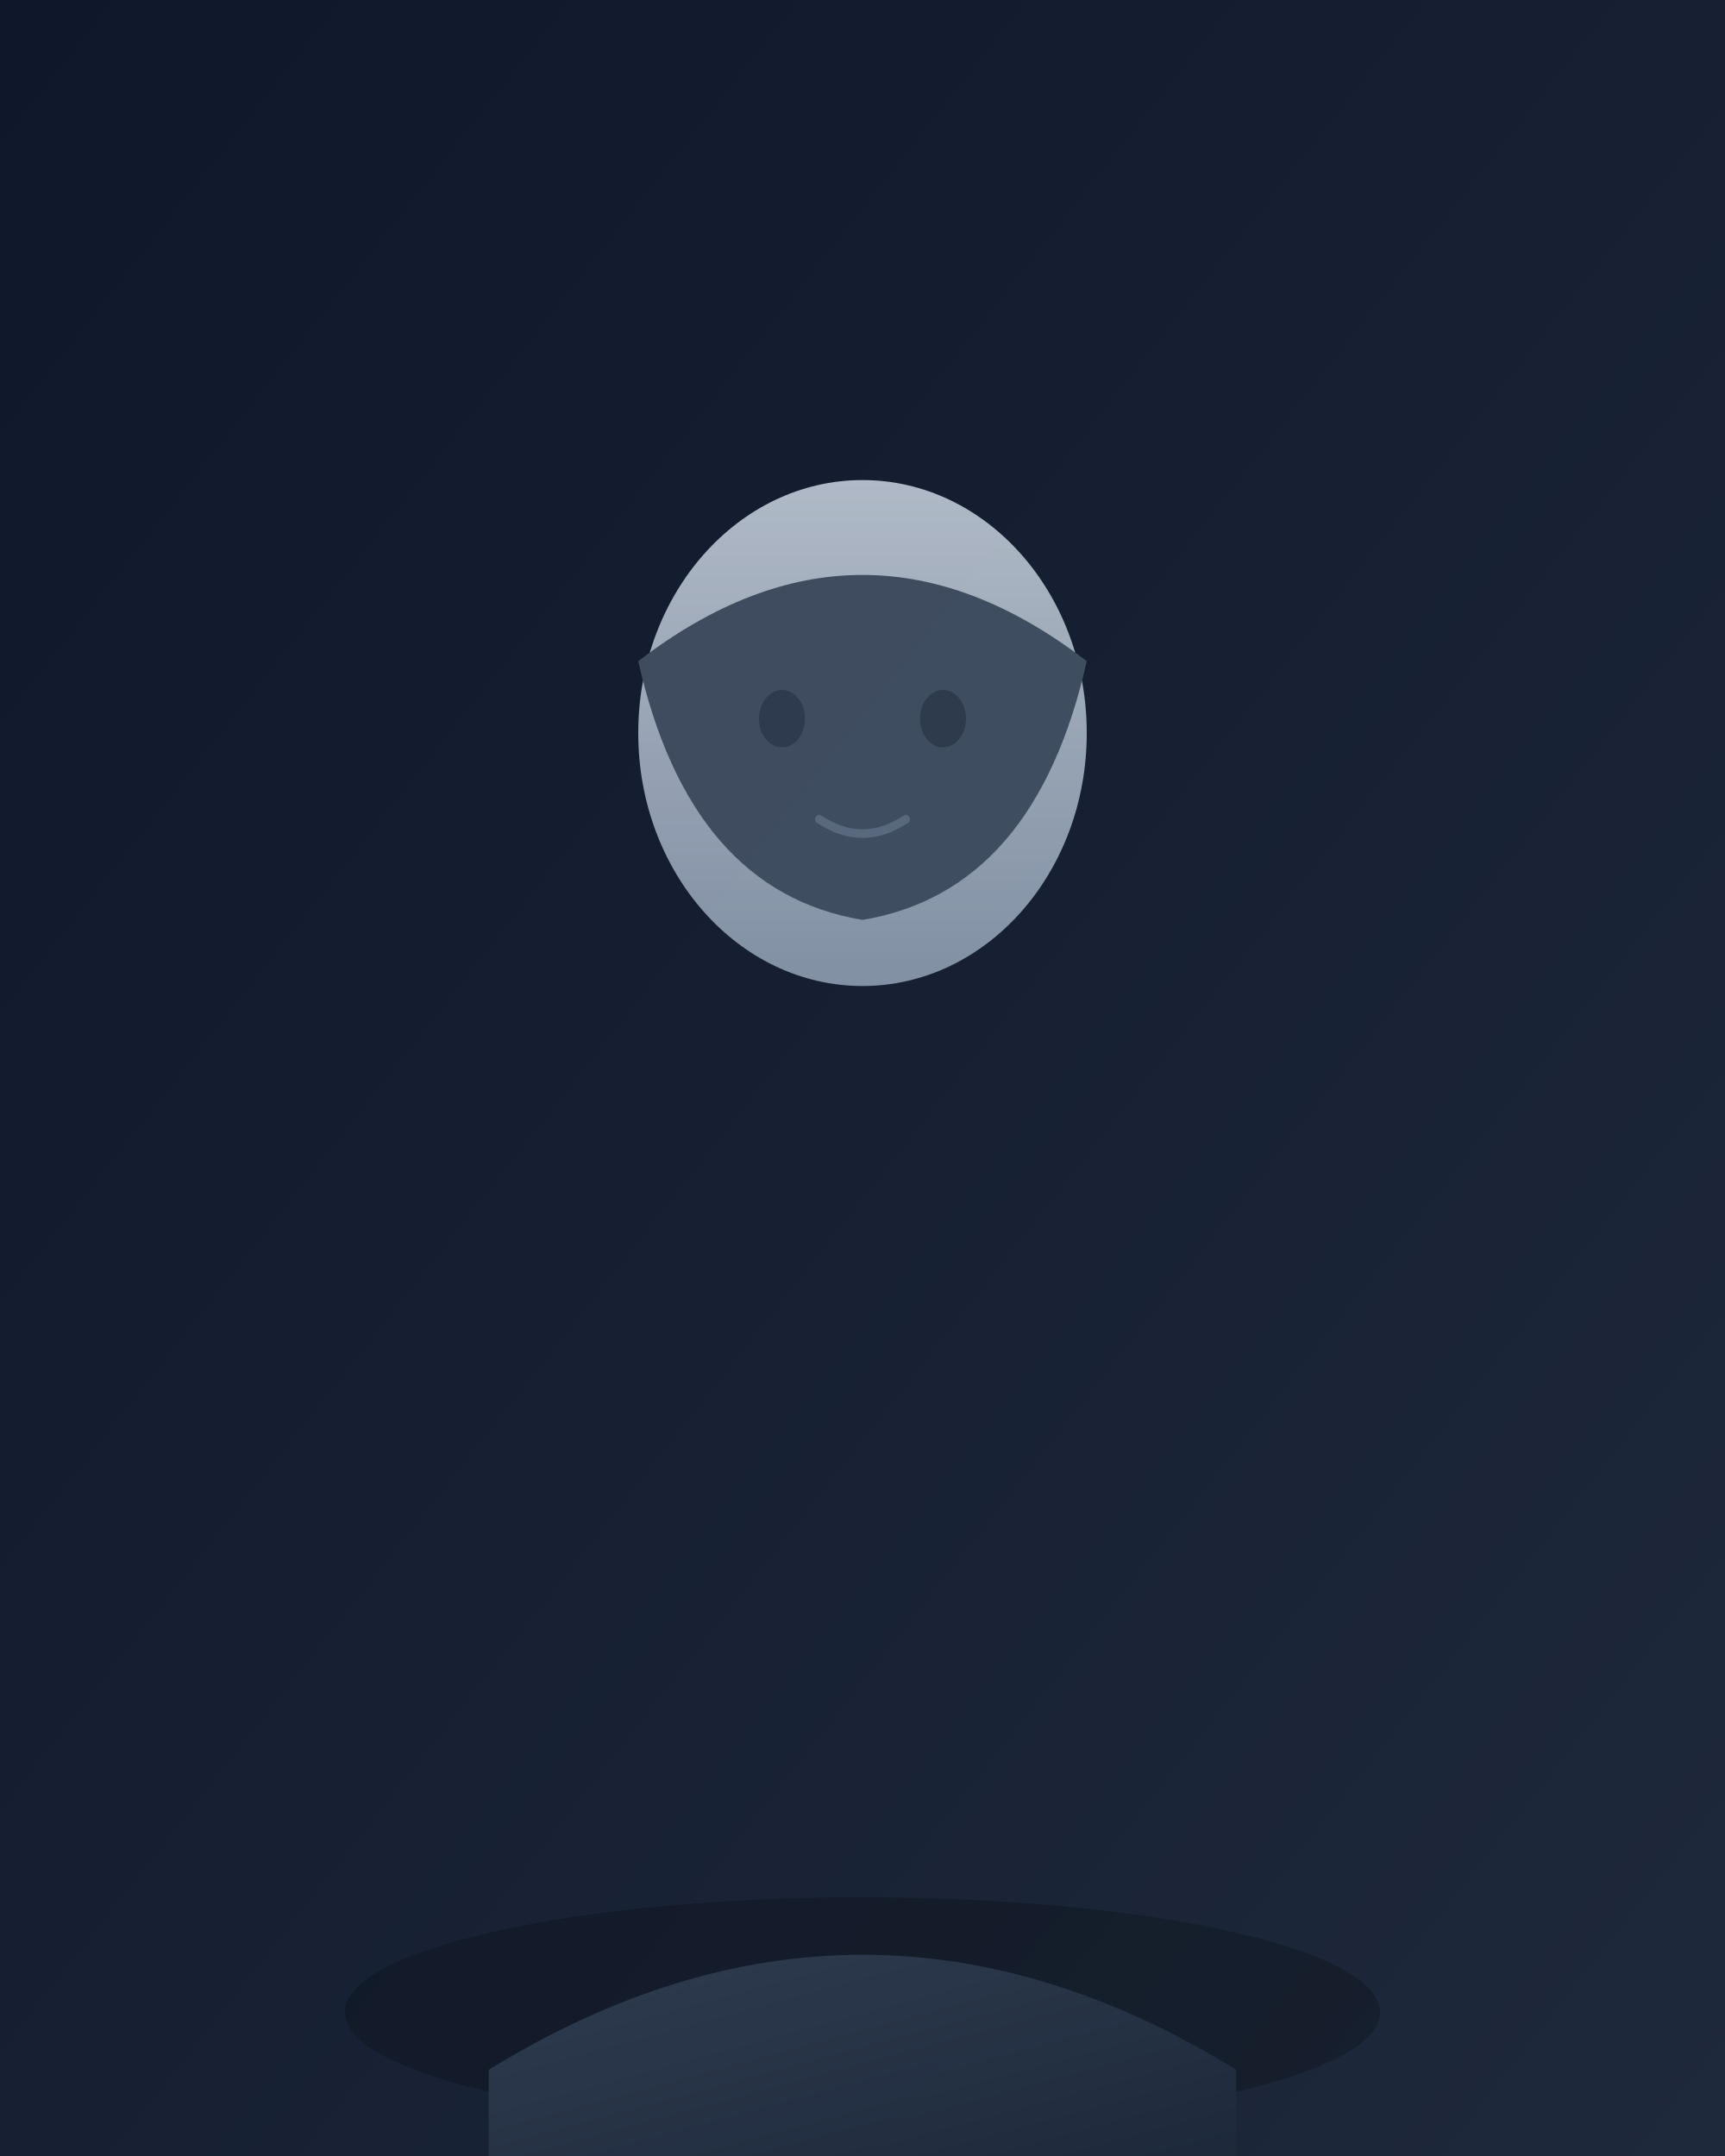
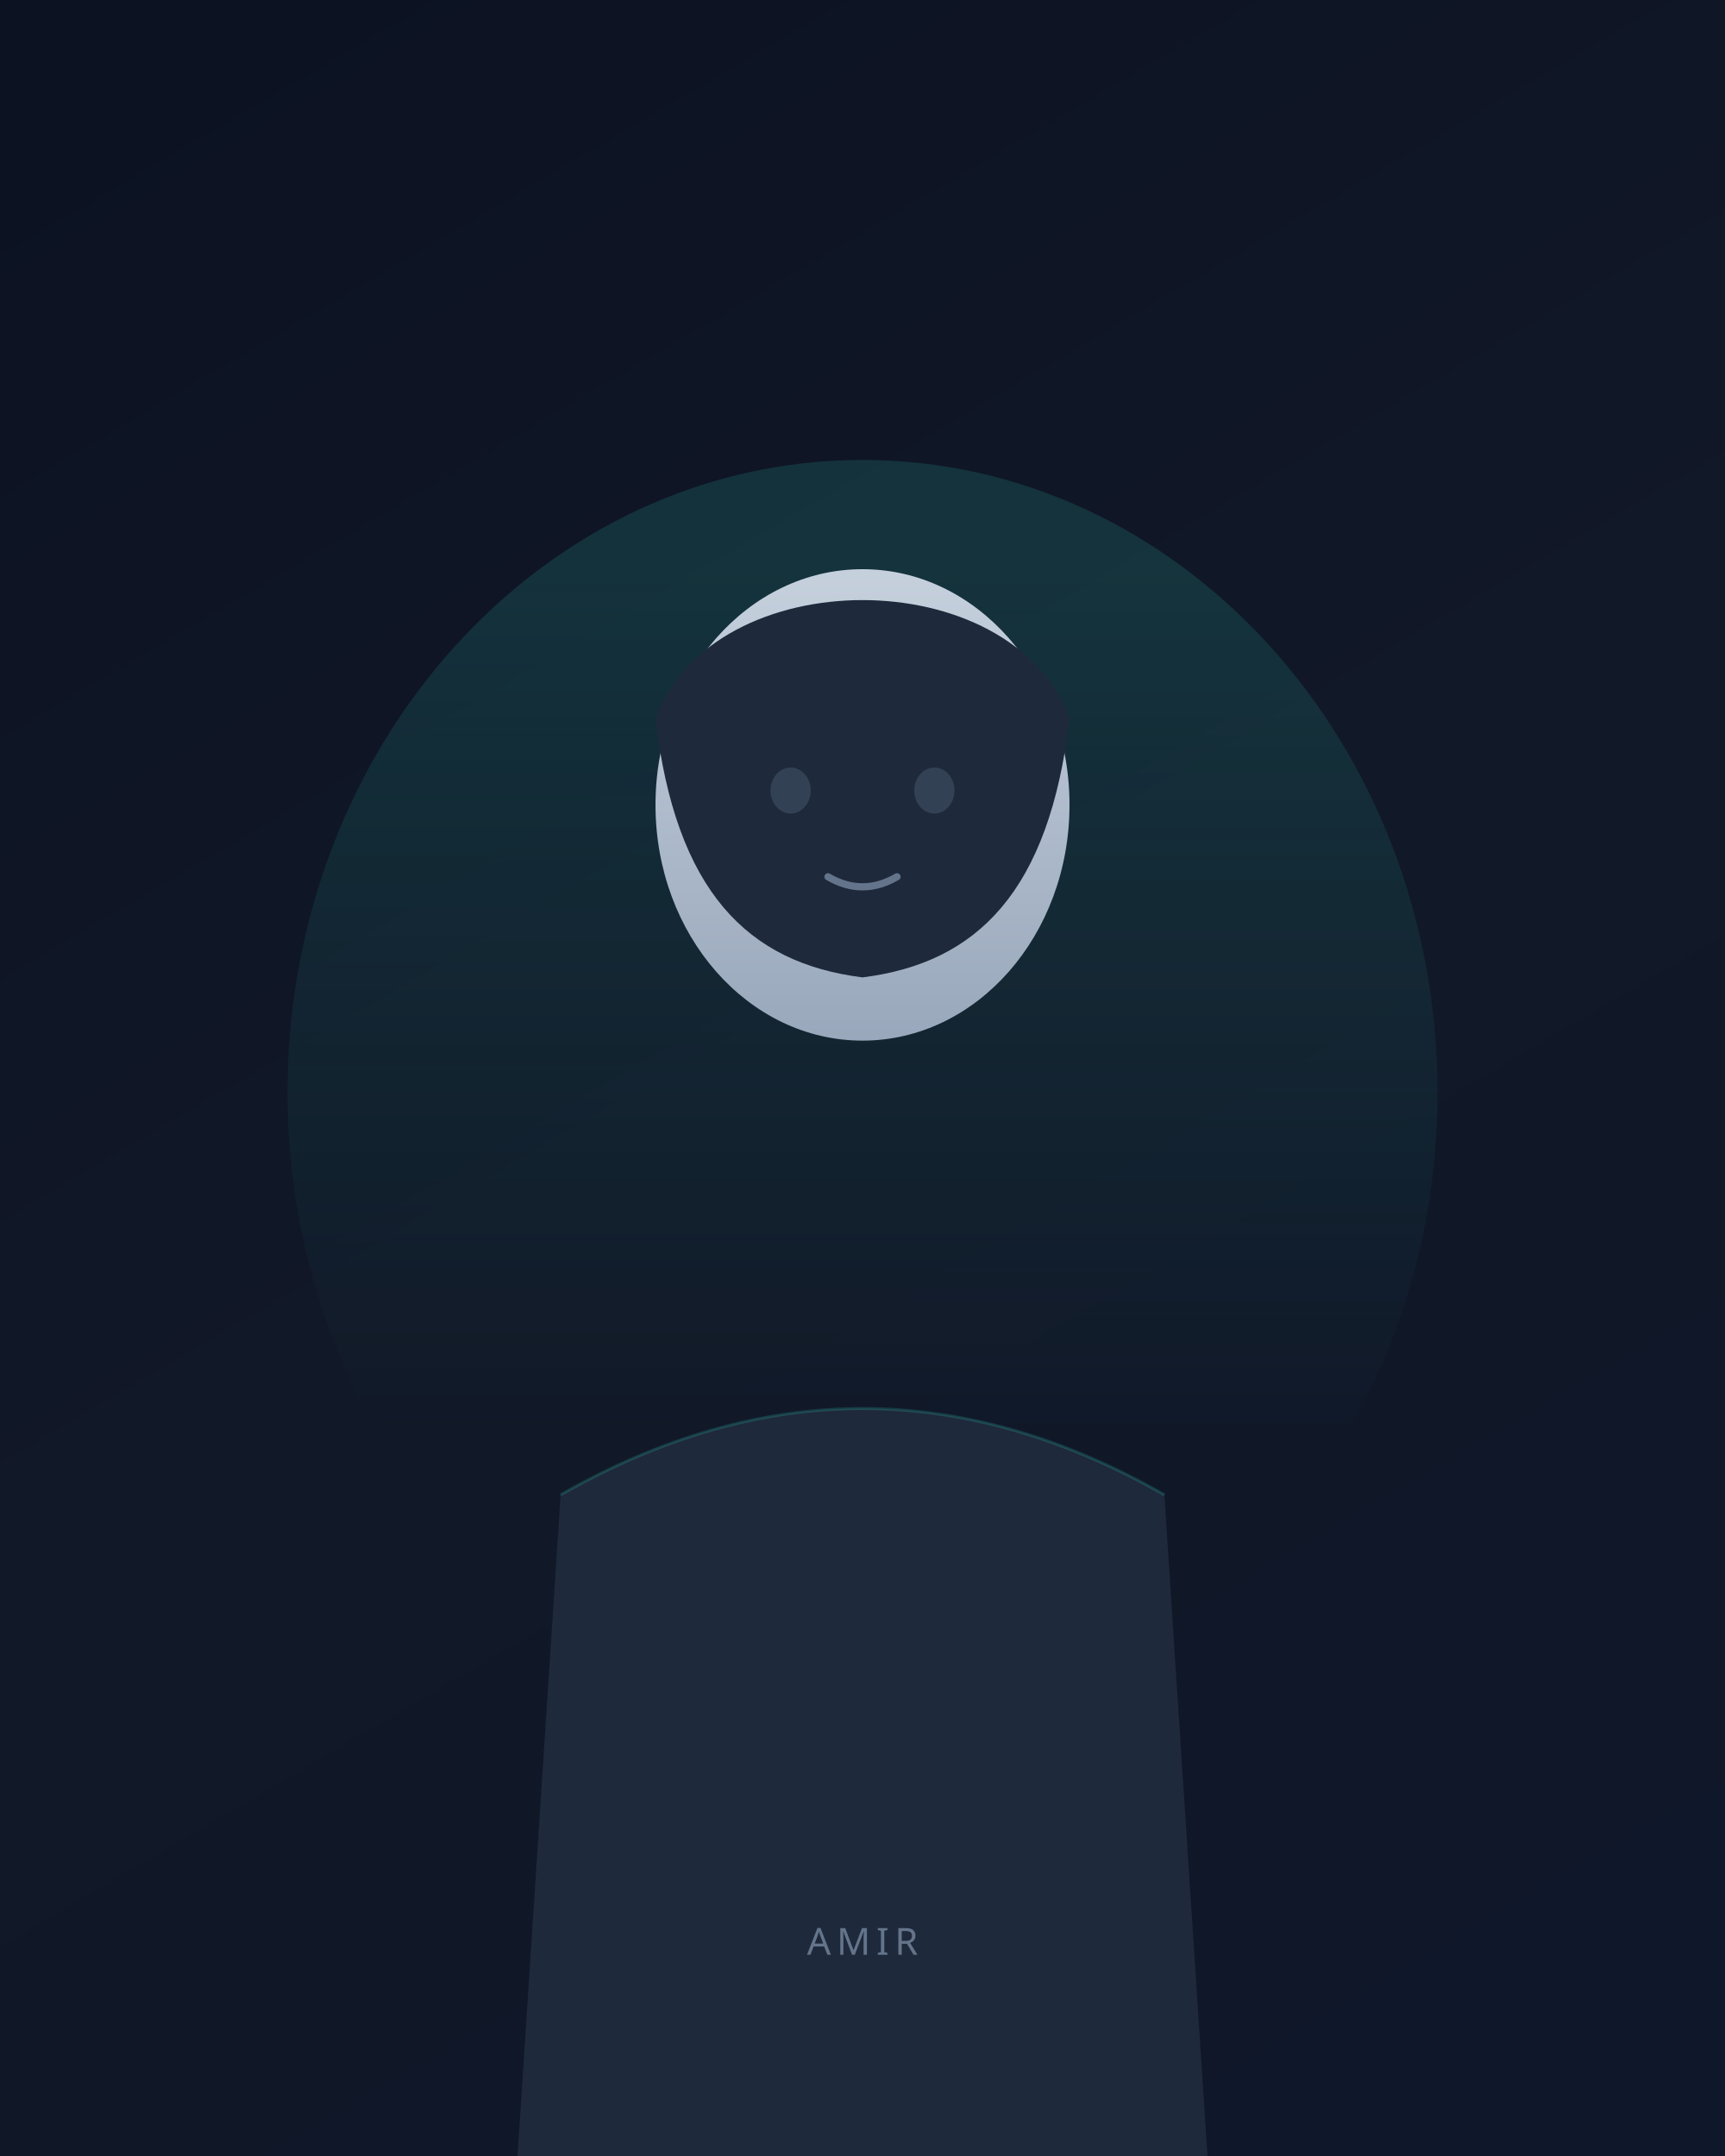
- <svg xmlns="http://www.w3.org/2000/svg" width="600" height="750" viewBox="0 0 600 750">
+ <svg xmlns="http://www.w3.org/2000/svg" width="600" height="750" viewBox="0 0 600 750" fill="none">
  <defs>
-     <linearGradient id="bg" x1="0%" y1="0%" x2="100%" y2="100%">
-       <stop offset="0%" stop-color="#0f172a" />
-       <stop offset="100%" stop-color="#1e293b" />
+     <linearGradient id="bg" x1="80" y1="0" x2="520" y2="750" gradientUnits="userSpaceOnUse">
+       <stop stop-color="#0c1222" />
+       <stop offset="0.5" stop-color="#111827" />
+       <stop offset="1" stop-color="#0f172a" />
    </linearGradient>
-     <linearGradient id="skin" x1="0%" y1="0%" x2="0%" y2="100%">
-       <stop offset="0%" stop-color="#cbd5e1" />
-       <stop offset="100%" stop-color="#94a3b8" />
+     <linearGradient id="glow" x1="300" y1="200" x2="300" y2="500" gradientUnits="userSpaceOnUse">
+       <stop stop-color="#2dd4bf" stop-opacity="0.15" />
+       <stop offset="1" stop-color="#2dd4bf" stop-opacity="0" />
    </linearGradient>
-     <linearGradient id="shirt" x1="0%" y1="0%" x2="100%" y2="100%">
-       <stop offset="0%" stop-color="#334155" />
-       <stop offset="100%" stop-color="#1e293b" />
+     <linearGradient id="face" x1="300" y1="180" x2="300" y2="380" gradientUnits="userSpaceOnUse">
+       <stop stop-color="#cbd5e1" />
+       <stop offset="1" stop-color="#94a3b8" />
    </linearGradient>
  </defs>
  <rect width="600" height="750" fill="url(#bg)" />
-   <ellipse cx="300" cy="700" rx="180" ry="40" fill="#000" opacity="0.25" />
-   <path d="M170 720 Q300 640 430 720 L430 750 L170 750 Z" fill="url(#shirt)" />
-   <ellipse cx="300" cy="255" rx="78" ry="88" fill="url(#skin)" />
-   <path d="M222 230 Q300 170 378 230 Q360 310 300 320 Q240 310 222 230 Z" fill="#475569" />
-   <ellipse cx="272" cy="250" rx="8" ry="10" fill="#1e293b" opacity="0.5" />
-   <ellipse cx="328" cy="250" rx="8" ry="10" fill="#1e293b" opacity="0.5" />
-   <path d="M285 285 Q300 295 315 285" stroke="#64748b" stroke-width="3" fill="none" stroke-linecap="round" />
-   <rect x="0" y="0" width="600" height="750" fill="url(#bg)" opacity="0.15" />
+   <ellipse cx="300" cy="380" rx="200" ry="220" fill="url(#glow)" />
+   <ellipse cx="300" cy="280" rx="72" ry="82" fill="url(#face)" />
+   <path d="M228 250 C248 195 352 195 372 250 C365 310 340 335 300 340 C260 335 235 310 228 250Z" fill="#1e293b" />
+   <ellipse cx="275" cy="275" rx="7" ry="8" fill="#334155" />
+   <ellipse cx="325" cy="275" rx="7" ry="8" fill="#334155" />
+   <path d="M288 305 Q300 312 312 305" stroke="#64748b" stroke-width="2.5" stroke-linecap="round" />
+   <path d="M195 520 Q300 460 405 520 L420 750 L180 750 Z" fill="#1e293b" />
+   <path d="M195 520 Q300 460 405 520" stroke="#2dd4bf" stroke-opacity="0.2" stroke-width="1" />
+   <text x="300" y="680" text-anchor="middle" fill="#64748b" font-family="system-ui,sans-serif" font-size="13" letter-spacing="2">AMIR</text>
</svg>
